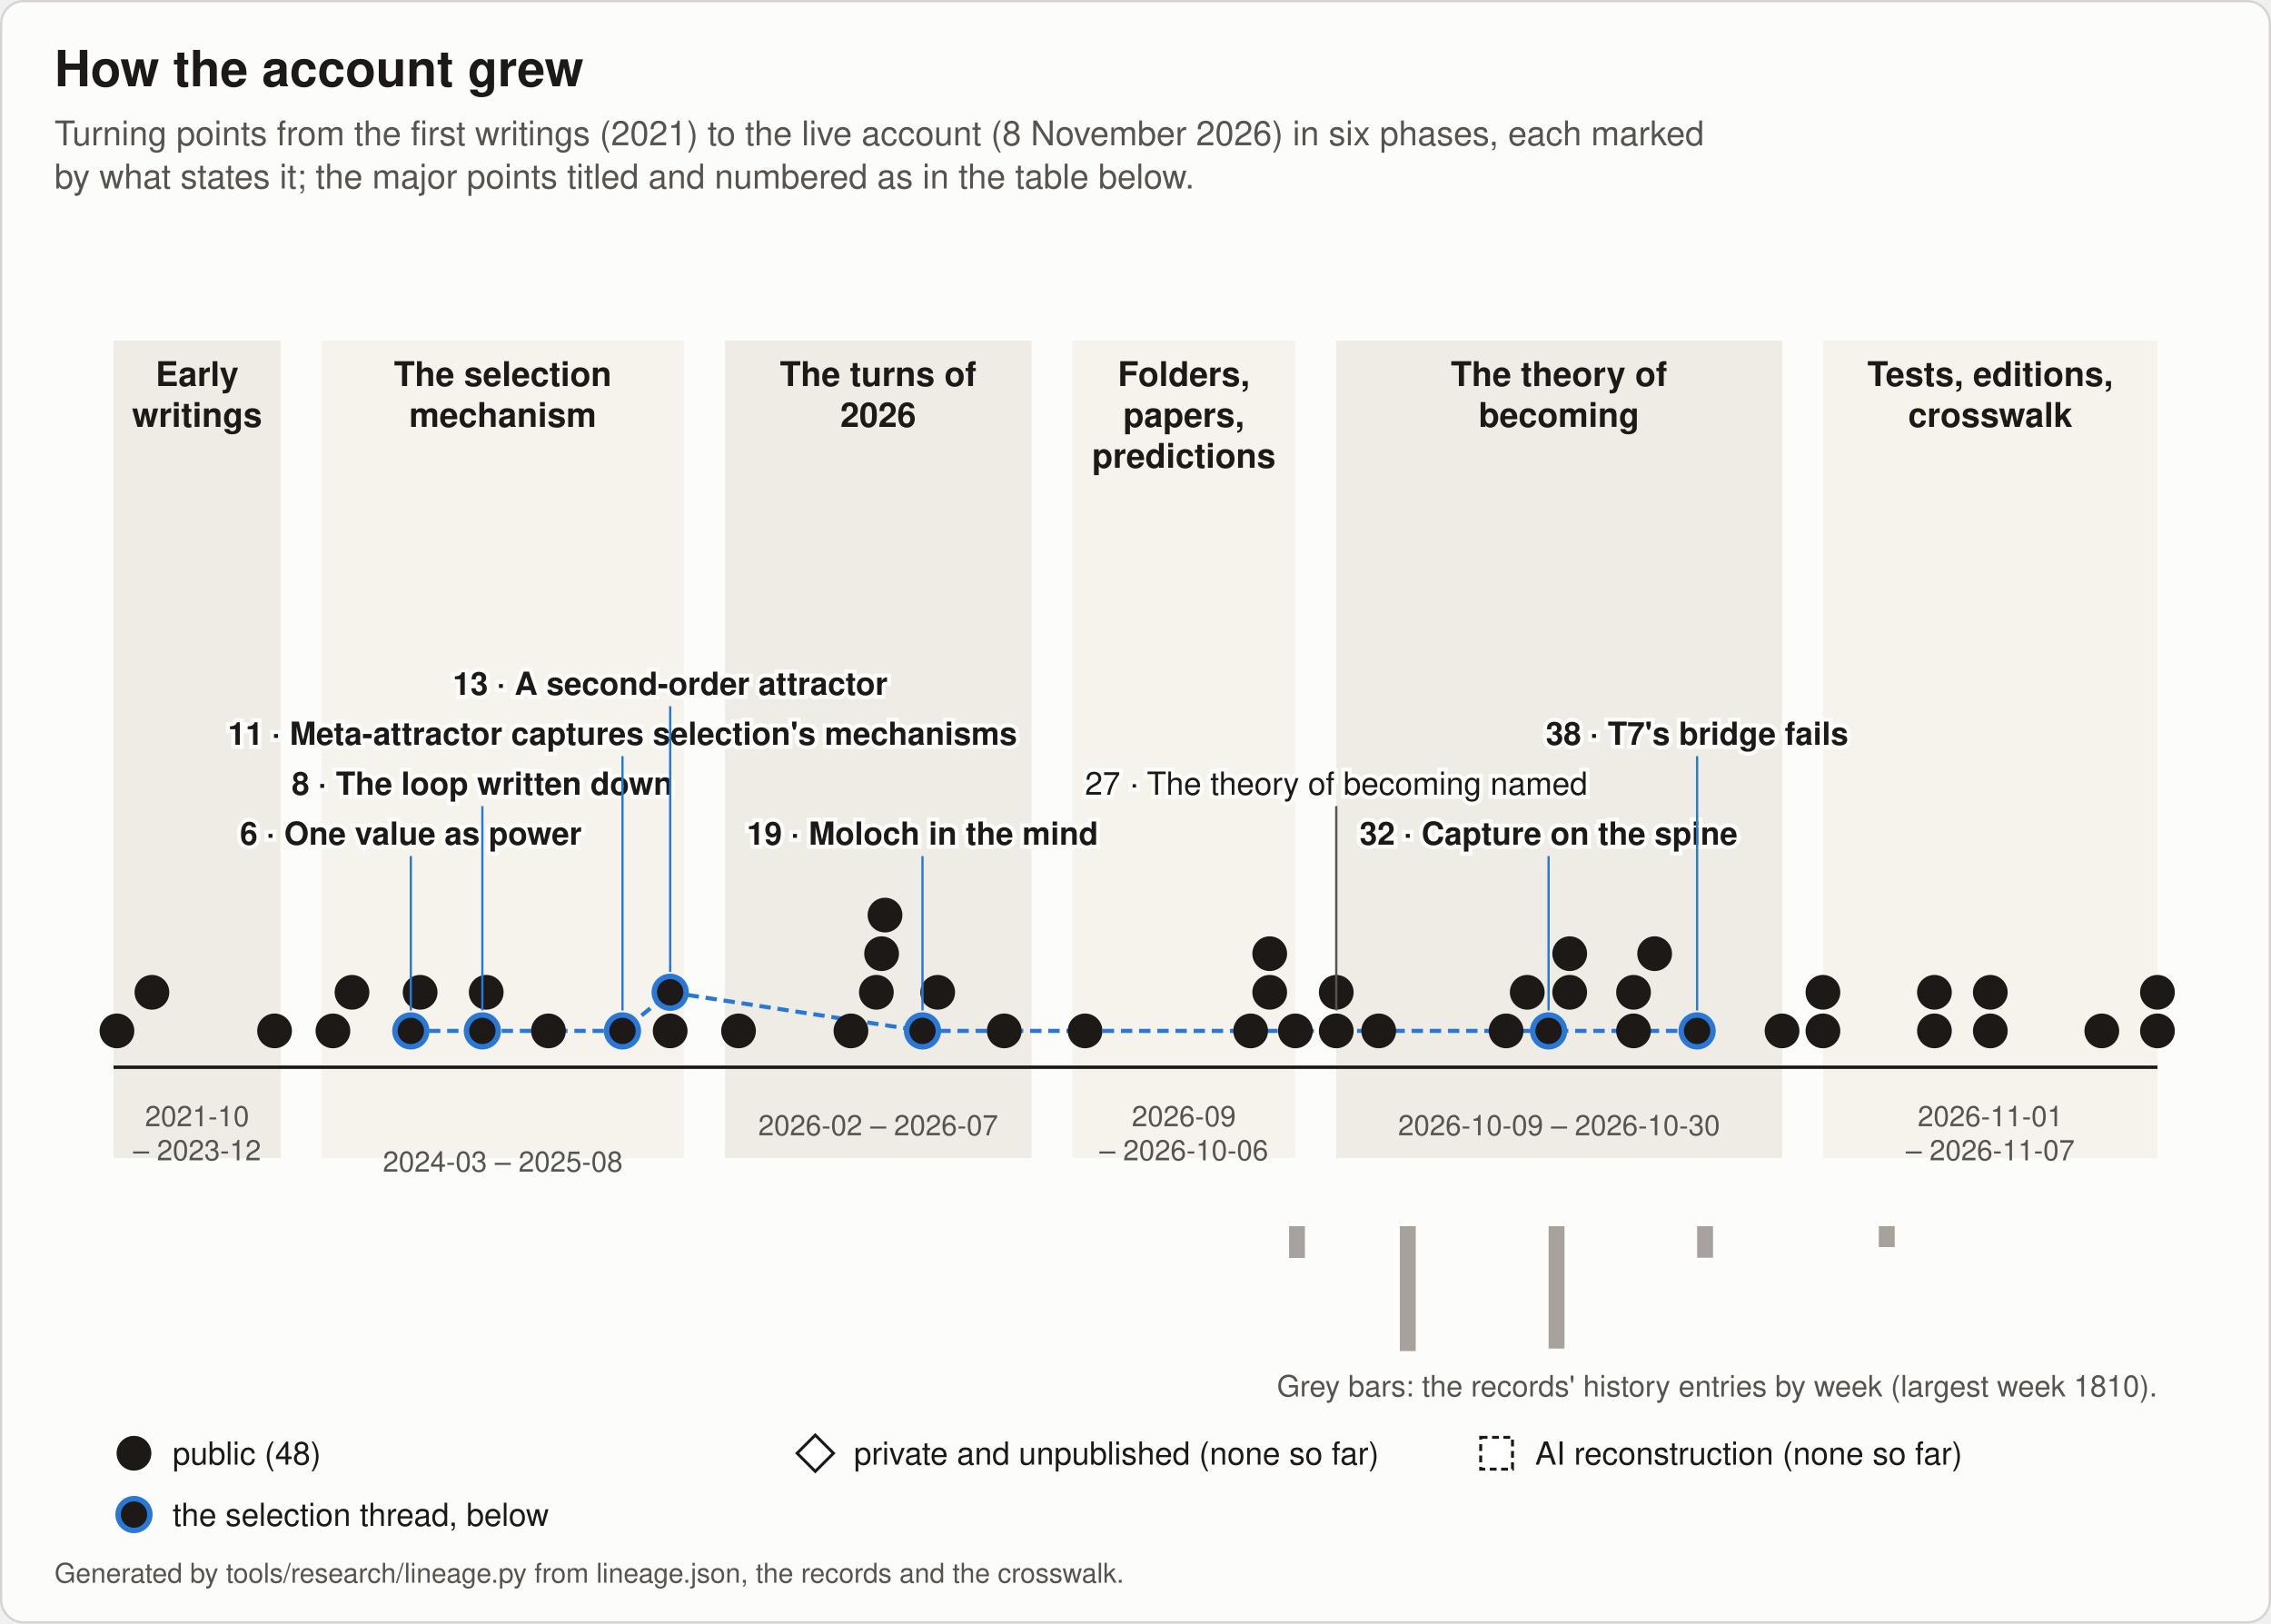
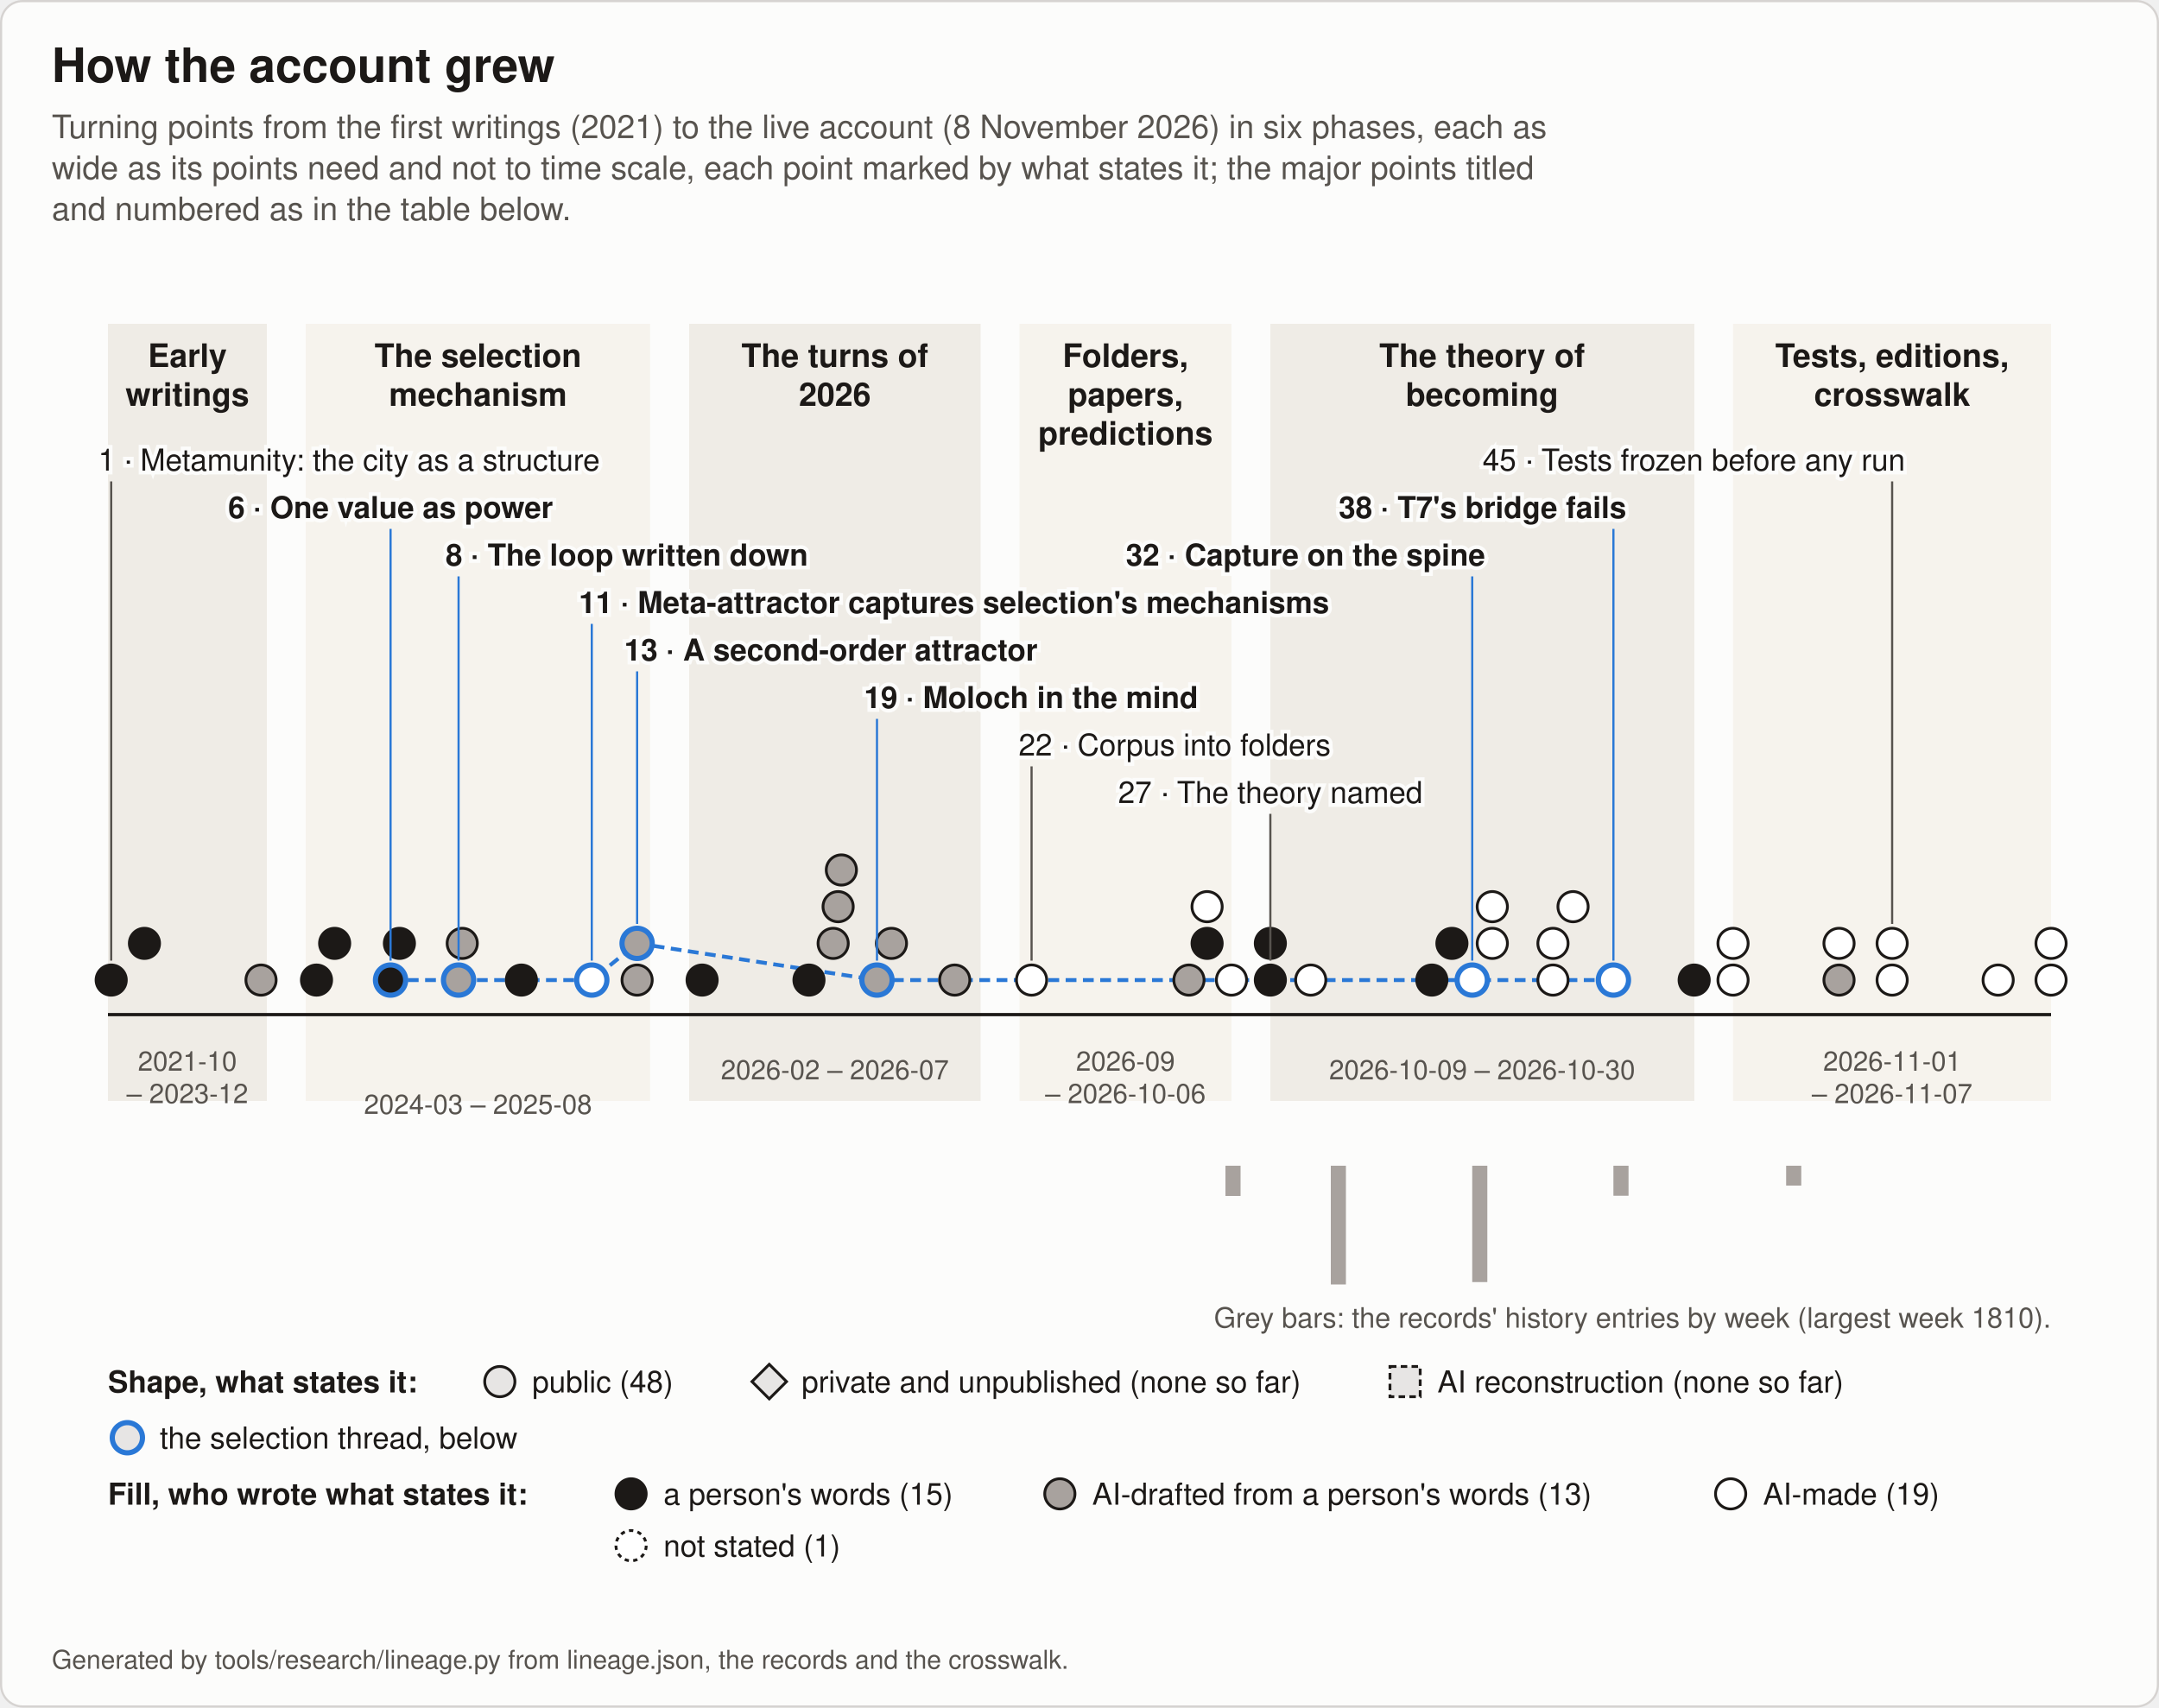
- <svg xmlns="http://www.w3.org/2000/svg" viewBox="0 0 1000 715" width="1000" height="715" role="img" aria-labelledby="lineage-title" font-family="Helvetica, Arial, sans-serif">
-   <rect x="0.5" y="0.5" width="999" height="714" rx="10" fill="#fcfcfb" stroke="#d6d3d1" />
+ <svg xmlns="http://www.w3.org/2000/svg" viewBox="0 0 1000 791" width="1000" height="791" role="img" aria-labelledby="lineage-title" font-family="Helvetica, Arial, sans-serif">
+   <rect x="0.5" y="0.5" width="999" height="790" rx="10" fill="#fcfcfb" stroke="#d6d3d1" />
  <text x="24.0" y="38.0" font-size="22" font-weight="bold" text-anchor="start" fill="#1c1917">How the account grew</text>
-   <text x="24.0" y="64.0" font-size="15" text-anchor="start" fill="#57534e">Turning points from the first writings (2021) to the live account (8 November 2026) in six phases, each marked</text>
-   <text x="24.0" y="83.0" font-size="15" text-anchor="start" fill="#57534e">by what states it; the major points titled and numbered as in the table below.</text>
+   <text x="24.0" y="64.0" font-size="15" text-anchor="start" fill="#57534e">Turning points from the first writings (2021) to the live account (8 November 2026) in six phases, each as</text>
+   <text x="24.0" y="83.0" font-size="15" text-anchor="start" fill="#57534e">wide as its points need and not to time scale, each point marked by what states it; the major points titled</text>
+   <text x="24.0" y="102.0" font-size="15" text-anchor="start" fill="#57534e">and numbered as in the table below.</text>
  <rect x="50.0" y="150" width="73.6" height="360" fill="#efece6" />
  <text x="86.8" y="170.0" font-size="15" font-weight="bold" text-anchor="middle" fill="#1c1917">Early</text>
  <text x="86.8" y="188.0" font-size="15" font-weight="bold" text-anchor="middle" fill="#1c1917">writings</text>
  <text x="86.8" y="496.0" font-size="12.5" text-anchor="middle" fill="#57534e">2021-10</text>
  <text x="86.8" y="511.0" font-size="12.5" text-anchor="middle" fill="#57534e">– 2023-12</text>
  <rect x="141.6" y="150" width="159.5" height="360" fill="#f6f3ed" />
  <text x="221.4" y="170.0" font-size="15" font-weight="bold" text-anchor="middle" fill="#1c1917">The selection</text>
  <text x="221.4" y="188.0" font-size="15" font-weight="bold" text-anchor="middle" fill="#1c1917">mechanism</text>
  <text x="221.4" y="516.0" font-size="12.5" text-anchor="middle" fill="#57534e">2024-03 – 2025-08</text>
  <rect x="319.2" y="150" width="135.0" height="360" fill="#efece6" />
  <text x="386.7" y="170.0" font-size="15" font-weight="bold" text-anchor="middle" fill="#1c1917">The turns of</text>
  <text x="386.7" y="188.0" font-size="15" font-weight="bold" text-anchor="middle" fill="#1c1917">2026</text>
  <text x="386.7" y="500.0" font-size="12.5" text-anchor="middle" fill="#57534e">2026-02 – 2026-07</text>
  <rect x="472.2" y="150" width="98.2" height="360" fill="#f6f3ed" />
  <text x="521.3" y="170.0" font-size="15" font-weight="bold" text-anchor="middle" fill="#1c1917">Folders,</text>
  <text x="521.3" y="188.0" font-size="15" font-weight="bold" text-anchor="middle" fill="#1c1917">papers,</text>
  <text x="521.3" y="206.0" font-size="15" font-weight="bold" text-anchor="middle" fill="#1c1917">predictions</text>
  <text x="521.3" y="496.0" font-size="12.5" text-anchor="middle" fill="#57534e">2026-09</text>
  <text x="521.3" y="511.0" font-size="12.5" text-anchor="middle" fill="#57534e">– 2026-10-06</text>
  <rect x="588.4" y="150" width="196.4" height="360" fill="#efece6" />
  <text x="686.5" y="170.0" font-size="15" font-weight="bold" text-anchor="middle" fill="#1c1917">The theory of</text>
  <text x="686.5" y="188.0" font-size="15" font-weight="bold" text-anchor="middle" fill="#1c1917">becoming</text>
  <text x="686.5" y="500.0" font-size="12.5" text-anchor="middle" fill="#57534e">2026-10-09 – 2026-10-30</text>
  <rect x="802.7" y="150" width="147.3" height="360" fill="#f6f3ed" />
  <text x="876.4" y="170.0" font-size="15" font-weight="bold" text-anchor="middle" fill="#1c1917">Tests, editions,</text>
  <text x="876.4" y="188.0" font-size="15" font-weight="bold" text-anchor="middle" fill="#1c1917">crosswalk</text>
  <text x="876.4" y="496.0" font-size="12.5" text-anchor="middle" fill="#57534e">2026-11-01</text>
  <text x="876.4" y="511.0" font-size="12.5" text-anchor="middle" fill="#57534e">– 2026-11-07</text>
  <line x1="50" y1="470" x2="950" y2="470" stroke="#1c1917" stroke-width="1.5" />
  <rect x="567.6" y="540.0" width="7" height="14.0" fill="#a8a29e" />
  <rect x="616.4" y="540.0" width="7" height="55.0" fill="#a8a29e" />
  <rect x="681.9" y="540.0" width="7" height="53.9" fill="#a8a29e" />
  <rect x="747.3" y="540.0" width="7" height="13.9" fill="#a8a29e" />
  <rect x="827.3" y="540.0" width="7" height="9.2" fill="#a8a29e" />
  <text x="950.0" y="615.0" font-size="13" text-anchor="end" fill="#57534e">Grey bars: the records' history entries by week (largest week 1810).</text>
  <path d="M180.9,454.0 L212.4,454.0 L274.1,454.0 L295.1,437.0 L406.2,454.0 L681.9,454.0 L747.3,454.0" fill="none" stroke="#2a78d6" stroke-width="1.8" stroke-dasharray="5 3" />
  <circle cx="51.5" cy="454.0" r="7" fill="#1c1917" stroke="#1c1917" stroke-width="1.3" />
  <circle cx="66.9" cy="437.0" r="7" fill="#1c1917" stroke="#1c1917" stroke-width="1.3" />
-   <circle cx="120.9" cy="454.0" r="7" fill="#1c1917" stroke="#1c1917" stroke-width="1.3" />
+   <circle cx="120.9" cy="454.0" r="7" fill="#a8a29e" stroke="#1c1917" stroke-width="1.3" />
  <circle cx="146.6" cy="454.0" r="7" fill="#1c1917" stroke="#1c1917" stroke-width="1.3" />
  <circle cx="155.0" cy="437.0" r="7" fill="#1c1917" stroke="#1c1917" stroke-width="1.3" />
  <circle cx="180.9" cy="454.0" r="7" fill="#1c1917" stroke="#2a78d6" stroke-width="2.4" />
  <circle cx="185.0" cy="437.0" r="7" fill="#1c1917" stroke="#1c1917" stroke-width="1.3" />
-   <circle cx="212.4" cy="454.0" r="7" fill="#1c1917" stroke="#2a78d6" stroke-width="2.4" />
-   <circle cx="214.1" cy="437.0" r="7" fill="#1c1917" stroke="#1c1917" stroke-width="1.3" />
+   <circle cx="212.4" cy="454.0" r="7" fill="#a8a29e" stroke="#2a78d6" stroke-width="2.4" />
+   <circle cx="214.1" cy="437.0" r="7" fill="#a8a29e" stroke="#1c1917" stroke-width="1.3" />
  <circle cx="241.5" cy="454.0" r="7" fill="#1c1917" stroke="#1c1917" stroke-width="1.3" />
-   <circle cx="274.1" cy="454.0" r="7" fill="#1c1917" stroke="#2a78d6" stroke-width="2.4" />
-   <circle cx="295.1" cy="454.0" r="7" fill="#1c1917" stroke="#1c1917" stroke-width="1.3" />
-   <circle cx="295.1" cy="437.0" r="7" fill="#1c1917" stroke="#2a78d6" stroke-width="2.4" />
+   <circle cx="274.1" cy="454.0" r="7" fill="#ffffff" stroke="#2a78d6" stroke-width="2.4" />
+   <circle cx="295.1" cy="454.0" r="7" fill="#a8a29e" stroke="#1c1917" stroke-width="1.3" />
+   <circle cx="295.1" cy="437.0" r="7" fill="#a8a29e" stroke="#2a78d6" stroke-width="2.4" />
  <circle cx="325.2" cy="454.0" r="7" fill="#1c1917" stroke="#1c1917" stroke-width="1.3" />
  <circle cx="374.7" cy="454.0" r="7" fill="#1c1917" stroke="#1c1917" stroke-width="1.3" />
-   <circle cx="385.9" cy="437.0" r="7" fill="#1c1917" stroke="#1c1917" stroke-width="1.3" />
-   <circle cx="388.2" cy="420.0" r="7" fill="#1c1917" stroke="#1c1917" stroke-width="1.3" />
-   <circle cx="389.7" cy="403.0" r="7" fill="#1c1917" stroke="#1c1917" stroke-width="1.3" />
-   <circle cx="406.2" cy="454.0" r="7" fill="#1c1917" stroke="#2a78d6" stroke-width="2.4" />
-   <circle cx="412.9" cy="437.0" r="7" fill="#1c1917" stroke="#1c1917" stroke-width="1.3" />
-   <circle cx="442.2" cy="454.0" r="7" fill="#1c1917" stroke="#1c1917" stroke-width="1.3" />
-   <circle cx="477.8" cy="454.0" r="7" fill="#1c1917" stroke="#1c1917" stroke-width="1.3" />
-   <circle cx="550.7" cy="454.0" r="7" fill="#1c1917" stroke="#1c1917" stroke-width="1.3" />
+   <circle cx="385.9" cy="437.0" r="7" fill="#a8a29e" stroke="#1c1917" stroke-width="1.3" />
+   <circle cx="388.2" cy="420.0" r="7" fill="#a8a29e" stroke="#1c1917" stroke-width="1.3" />
+   <circle cx="389.7" cy="403.0" r="7" fill="#a8a29e" stroke="#1c1917" stroke-width="1.3" />
+   <circle cx="406.2" cy="454.0" r="7" fill="#a8a29e" stroke="#2a78d6" stroke-width="2.4" />
+   <circle cx="412.9" cy="437.0" r="7" fill="#a8a29e" stroke="#1c1917" stroke-width="1.3" />
+   <circle cx="442.2" cy="454.0" r="7" fill="#a8a29e" stroke="#1c1917" stroke-width="1.3" />
+   <circle cx="477.8" cy="454.0" r="7" fill="#ffffff" stroke="#1c1917" stroke-width="1.3" />
+   <circle cx="550.7" cy="454.0" r="7" fill="#a8a29e" stroke="#1c1917" stroke-width="1.3" />
  <circle cx="559.1" cy="437.0" r="7" fill="#1c1917" stroke="#1c1917" stroke-width="1.3" />
-   <circle cx="559.1" cy="420.0" r="7" fill="#1c1917" stroke="#1c1917" stroke-width="1.3" />
-   <circle cx="570.4" cy="454.0" r="7" fill="#1c1917" stroke="#1c1917" stroke-width="1.3" />
+   <circle cx="559.1" cy="420.0" r="7" fill="#ffffff" stroke="#1c1917" stroke-width="1.3" />
+   <circle cx="570.4" cy="454.0" r="7" fill="#ffffff" stroke="#1c1917" stroke-width="1.3" />
  <circle cx="588.4" cy="454.0" r="7" fill="#1c1917" stroke="#1c1917" stroke-width="1.3" />
  <circle cx="588.4" cy="437.0" r="7" fill="#1c1917" stroke="#1c1917" stroke-width="1.3" />
-   <circle cx="607.1" cy="454.0" r="7" fill="#1c1917" stroke="#1c1917" stroke-width="1.3" />
+   <circle cx="607.1" cy="454.0" r="7" fill="#ffffff" stroke="#1c1917" stroke-width="1.3" />
  <circle cx="663.2" cy="454.0" r="7" fill="#1c1917" stroke="#1c1917" stroke-width="1.3" />
  <circle cx="672.5" cy="437.0" r="7" fill="#1c1917" stroke="#1c1917" stroke-width="1.3" />
-   <circle cx="681.9" cy="454.0" r="7" fill="#1c1917" stroke="#2a78d6" stroke-width="2.4" />
-   <circle cx="691.2" cy="437.0" r="7" fill="#1c1917" stroke="#1c1917" stroke-width="1.3" />
-   <circle cx="691.2" cy="420.0" r="7" fill="#1c1917" stroke="#1c1917" stroke-width="1.3" />
-   <circle cx="719.3" cy="454.0" r="7" fill="#1c1917" stroke="#1c1917" stroke-width="1.3" />
-   <circle cx="719.3" cy="437.0" r="7" fill="#1c1917" stroke="#1c1917" stroke-width="1.3" />
-   <circle cx="728.6" cy="420.0" r="7" fill="#1c1917" stroke="#1c1917" stroke-width="1.3" />
-   <circle cx="747.3" cy="454.0" r="7" fill="#1c1917" stroke="#2a78d6" stroke-width="2.4" />
+   <circle cx="681.9" cy="454.0" r="7" fill="#ffffff" stroke="#2a78d6" stroke-width="2.4" />
+   <circle cx="691.2" cy="437.0" r="7" fill="#ffffff" stroke="#1c1917" stroke-width="1.3" />
+   <circle cx="691.2" cy="420.0" r="7" fill="#ffffff" stroke="#1c1917" stroke-width="1.3" />
+   <circle cx="719.3" cy="454.0" r="7" fill="#ffffff" stroke="#1c1917" stroke-width="1.3" />
+   <circle cx="719.3" cy="437.0" r="7" fill="#ffffff" stroke="#1c1917" stroke-width="1.3" />
+   <circle cx="728.6" cy="420.0" r="7" fill="#ffffff" stroke="#1c1917" stroke-width="1.3" />
+   <circle cx="747.3" cy="454.0" r="7" fill="#ffffff" stroke="#2a78d6" stroke-width="2.4" />
  <circle cx="784.7" cy="454.0" r="7" fill="#1c1917" stroke="#1c1917" stroke-width="1.3" />
-   <circle cx="802.7" cy="454.0" r="7" fill="#1c1917" stroke="#1c1917" stroke-width="1.3" />
-   <circle cx="802.7" cy="437.0" r="7" fill="#1c1917" stroke="#1c1917" stroke-width="1.3" />
-   <circle cx="851.8" cy="454.0" r="7" fill="#1c1917" stroke="#1c1917" stroke-width="1.3" />
-   <circle cx="851.8" cy="437.0" r="7" fill="#1c1917" stroke="#1c1917" stroke-width="1.3" />
-   <circle cx="876.4" cy="454.0" r="7" fill="#1c1917" stroke="#1c1917" stroke-width="1.3" />
-   <circle cx="876.4" cy="437.0" r="7" fill="#1c1917" stroke="#1c1917" stroke-width="1.3" />
-   <circle cx="925.5" cy="454.0" r="7" fill="#1c1917" stroke="#1c1917" stroke-width="1.3" />
-   <circle cx="950.0" cy="454.0" r="7" fill="#1c1917" stroke="#1c1917" stroke-width="1.3" />
-   <circle cx="950.0" cy="437.0" r="7" fill="#1c1917" stroke="#1c1917" stroke-width="1.3" />
-   <line x1="180.9" y1="445.0" x2="180.9" y2="377.0" stroke="#2a78d6" stroke-width="1" />
-   <text x="180.9" y="372.0" font-size="14" font-weight="bold" text-anchor="middle" fill="#1c1917" stroke="#fcfcfb" stroke-width="3.5" paint-order="stroke">6 · One value as power</text>
-   <line x1="212.4" y1="445.0" x2="212.4" y2="355.0" stroke="#2a78d6" stroke-width="1" />
-   <text x="212.4" y="350.0" font-size="14" font-weight="bold" text-anchor="middle" fill="#1c1917" stroke="#fcfcfb" stroke-width="3.5" paint-order="stroke">8 · The loop written down</text>
-   <line x1="274.1" y1="445.0" x2="274.1" y2="333.0" stroke="#2a78d6" stroke-width="1" />
-   <text x="274.1" y="328.0" font-size="14" font-weight="bold" text-anchor="middle" fill="#1c1917" stroke="#fcfcfb" stroke-width="3.5" paint-order="stroke">11 · Meta-attractor captures selection's mechanisms</text>
+   <circle cx="802.7" cy="454.0" r="7" fill="#ffffff" stroke="#1c1917" stroke-width="1.3" />
+   <circle cx="802.7" cy="437.0" r="7" fill="#ffffff" stroke="#1c1917" stroke-width="1.3" />
+   <circle cx="851.8" cy="454.0" r="7" fill="#a8a29e" stroke="#1c1917" stroke-width="1.3" />
+   <circle cx="851.8" cy="437.0" r="7" fill="#ffffff" stroke="#1c1917" stroke-width="1.3" />
+   <circle cx="876.4" cy="454.0" r="7" fill="#ffffff" stroke="#1c1917" stroke-width="1.3" />
+   <circle cx="876.4" cy="437.0" r="7" fill="#ffffff" stroke="#1c1917" stroke-width="1.3" />
+   <circle cx="925.5" cy="454.0" r="7" fill="#ffffff" stroke="#1c1917" stroke-width="1.3" />
+   <circle cx="950.0" cy="454.0" r="7" fill="#ffffff" stroke="#1c1917" stroke-width="1.3" />
+   <circle cx="950.0" cy="437.0" r="7" fill="#ffffff" stroke="#1c1917" stroke-width="1.3" />
+   <line x1="51.5" y1="445.0" x2="51.5" y2="223.0" stroke="#57534e" stroke-width="1" />
+   <text x="45.5" y="218.0" font-size="14" text-anchor="start" fill="#1c1917" stroke="#fcfcfb" stroke-width="3.5" paint-order="stroke">1 · Metamunity: the city as a structure</text>
+   <line x1="180.9" y1="445.0" x2="180.9" y2="245.0" stroke="#2a78d6" stroke-width="1" />
+   <text x="180.9" y="240.0" font-size="14" font-weight="bold" text-anchor="middle" fill="#1c1917" stroke="#fcfcfb" stroke-width="3.5" paint-order="stroke">6 · One value as power</text>
+   <line x1="212.4" y1="445.0" x2="212.4" y2="267.0" stroke="#2a78d6" stroke-width="1" />
+   <text x="206.4" y="262.0" font-size="14" font-weight="bold" text-anchor="start" fill="#1c1917" stroke="#fcfcfb" stroke-width="3.5" paint-order="stroke">8 · The loop written down</text>
+   <line x1="274.1" y1="445.0" x2="274.1" y2="289.0" stroke="#2a78d6" stroke-width="1" />
+   <text x="268.1" y="284.0" font-size="14" font-weight="bold" text-anchor="start" fill="#1c1917" stroke="#fcfcfb" stroke-width="3.5" paint-order="stroke">11 · Meta-attractor captures selection's mechanisms</text>
  <line x1="295.1" y1="428.0" x2="295.1" y2="311.0" stroke="#2a78d6" stroke-width="1" />
-   <text x="295.1" y="306.0" font-size="14" font-weight="bold" text-anchor="middle" fill="#1c1917" stroke="#fcfcfb" stroke-width="3.5" paint-order="stroke">13 · A second-order attractor</text>
-   <line x1="406.2" y1="445.0" x2="406.2" y2="377.0" stroke="#2a78d6" stroke-width="1" />
-   <text x="406.2" y="372.0" font-size="14" font-weight="bold" text-anchor="middle" fill="#1c1917" stroke="#fcfcfb" stroke-width="3.5" paint-order="stroke">19 · Moloch in the mind</text>
-   <line x1="588.4" y1="445.0" x2="588.4" y2="355.0" stroke="#57534e" stroke-width="1" />
-   <text x="588.4" y="350.0" font-size="14" text-anchor="middle" fill="#1c1917" stroke="#fcfcfb" stroke-width="3.5" paint-order="stroke">27 · The theory of becoming named</text>
-   <line x1="681.9" y1="445.0" x2="681.9" y2="377.0" stroke="#2a78d6" stroke-width="1" />
-   <text x="681.9" y="372.0" font-size="14" font-weight="bold" text-anchor="middle" fill="#1c1917" stroke="#fcfcfb" stroke-width="3.5" paint-order="stroke">32 · Capture on the spine</text>
-   <line x1="747.3" y1="445.0" x2="747.3" y2="333.0" stroke="#2a78d6" stroke-width="1" />
-   <text x="747.3" y="328.0" font-size="14" font-weight="bold" text-anchor="middle" fill="#1c1917" stroke="#fcfcfb" stroke-width="3.5" paint-order="stroke">38 · T7's bridge fails</text>
-   <circle cx="59.0" cy="640.0" r="7" fill="#1c1917" stroke="#1c1917" stroke-width="1.3" />
-   <text x="76.0" y="645.0" font-size="14" text-anchor="start" fill="#1c1917">public (48)</text>
-   <path d="M359.0,632.0 L367.0,640.0 L359.0,648.0 L351.0,640.0 z" fill="#ffffff" stroke="#1c1917" stroke-width="1.3" />
-   <text x="376.0" y="645.0" font-size="14" text-anchor="start" fill="#1c1917">private and unpublished (none so far)</text>
-   <rect x="652.0" y="633.0" width="14" height="14" fill="#ffffff" stroke="#1c1917" stroke-width="1.3" stroke-dasharray="3 2" />
-   <text x="676.0" y="645.0" font-size="14" text-anchor="start" fill="#1c1917">AI reconstruction (none so far)</text>
-   <circle cx="59.0" cy="667.0" r="7" fill="#1c1917" stroke="#2a78d6" stroke-width="2.4" />
-   <text x="76.0" y="672.0" font-size="14" text-anchor="start" fill="#1c1917">the selection thread, below</text>
-   <text x="24.0" y="697.0" font-size="12" text-anchor="start" fill="#57534e">Generated by tools/research/lineage.py from lineage.json, the records and the crosswalk.</text>
+   <text x="289.1" y="306.0" font-size="14" font-weight="bold" text-anchor="start" fill="#1c1917" stroke="#fcfcfb" stroke-width="3.5" paint-order="stroke">13 · A second-order attractor</text>
+   <line x1="406.2" y1="445.0" x2="406.2" y2="333.0" stroke="#2a78d6" stroke-width="1" />
+   <text x="400.2" y="328.0" font-size="14" font-weight="bold" text-anchor="start" fill="#1c1917" stroke="#fcfcfb" stroke-width="3.5" paint-order="stroke">19 · Moloch in the mind</text>
+   <line x1="477.8" y1="445.0" x2="477.8" y2="355.0" stroke="#57534e" stroke-width="1" />
+   <text x="471.8" y="350.0" font-size="14" text-anchor="start" fill="#1c1917" stroke="#fcfcfb" stroke-width="3.5" paint-order="stroke">22 · Corpus into folders</text>
+   <line x1="588.4" y1="445.0" x2="588.4" y2="377.0" stroke="#57534e" stroke-width="1" />
+   <text x="588.4" y="372.0" font-size="14" text-anchor="middle" fill="#1c1917" stroke="#fcfcfb" stroke-width="3.5" paint-order="stroke">27 · The theory named</text>
+   <line x1="681.9" y1="445.0" x2="681.9" y2="267.0" stroke="#2a78d6" stroke-width="1" />
+   <text x="687.9" y="262.0" font-size="14" font-weight="bold" text-anchor="end" fill="#1c1917" stroke="#fcfcfb" stroke-width="3.5" paint-order="stroke">32 · Capture on the spine</text>
+   <line x1="747.3" y1="445.0" x2="747.3" y2="245.0" stroke="#2a78d6" stroke-width="1" />
+   <text x="753.3" y="240.0" font-size="14" font-weight="bold" text-anchor="end" fill="#1c1917" stroke="#fcfcfb" stroke-width="3.5" paint-order="stroke">38 · T7's bridge fails</text>
+   <line x1="876.4" y1="428.0" x2="876.4" y2="223.0" stroke="#57534e" stroke-width="1" />
+   <text x="882.4" y="218.0" font-size="14" text-anchor="end" fill="#1c1917" stroke="#fcfcfb" stroke-width="3.5" paint-order="stroke">45 · Tests frozen before any run</text>
+   <text x="50.0" y="645.0" font-size="14" font-weight="bold" text-anchor="start" fill="#1c1917">Shape, what states it:</text>
+   <circle cx="231.5" cy="640.0" r="7" fill="#e7e5e4" stroke="#1c1917" stroke-width="1.3" />
+   <text x="246.5" y="645.0" font-size="14" text-anchor="start" fill="#1c1917">public (48)</text>
+   <path d="M356.3,632.0 L364.3,640.0 L356.3,648.0 L348.3,640.0 z" fill="#e7e5e4" stroke="#1c1917" stroke-width="1.3" />
+   <text x="371.3" y="645.0" font-size="14" text-anchor="start" fill="#1c1917">private and unpublished (none so far)</text>
+   <rect x="643.8" y="633.0" width="14" height="14" fill="#e7e5e4" stroke="#1c1917" stroke-width="1.3" stroke-dasharray="3 2" />
+   <text x="665.8" y="645.0" font-size="14" text-anchor="start" fill="#1c1917">AI reconstruction (none so far)</text>
+   <circle cx="59.0" cy="666.0" r="7" fill="#e7e5e4" stroke="#2a78d6" stroke-width="2.4" />
+   <text x="74.0" y="671.0" font-size="14" text-anchor="start" fill="#1c1917">the selection thread, below</text>
+   <text x="50.0" y="697.0" font-size="14" font-weight="bold" text-anchor="start" fill="#1c1917">Fill, who wrote what states it:</text>
+   <circle cx="292.3" cy="692.0" r="7" fill="#1c1917" stroke="#1c1917" stroke-width="1.3" />
+   <text x="307.3" y="697.0" font-size="14" text-anchor="start" fill="#1c1917">a person's words (15)</text>
+   <circle cx="490.9" cy="692.0" r="7" fill="#a8a29e" stroke="#1c1917" stroke-width="1.3" />
+   <text x="505.9" y="697.0" font-size="14" text-anchor="start" fill="#1c1917">AI-drafted from a person's words (13)</text>
+   <circle cx="801.6" cy="692.0" r="7" fill="#ffffff" stroke="#1c1917" stroke-width="1.3" />
+   <text x="816.6" y="697.0" font-size="14" text-anchor="start" fill="#1c1917">AI-made (19)</text>
+   <circle cx="292.3" cy="716.0" r="7" fill="#ffffff" stroke="#1c1917" stroke-width="1.3" stroke-dasharray="2 2" />
+   <text x="307.3" y="721.0" font-size="14" text-anchor="start" fill="#1c1917">not stated (1)</text>
+   <text x="24.0" y="773.0" font-size="12" text-anchor="start" fill="#57534e">Generated by tools/research/lineage.py from lineage.json, the records and the crosswalk.</text>
</svg>
